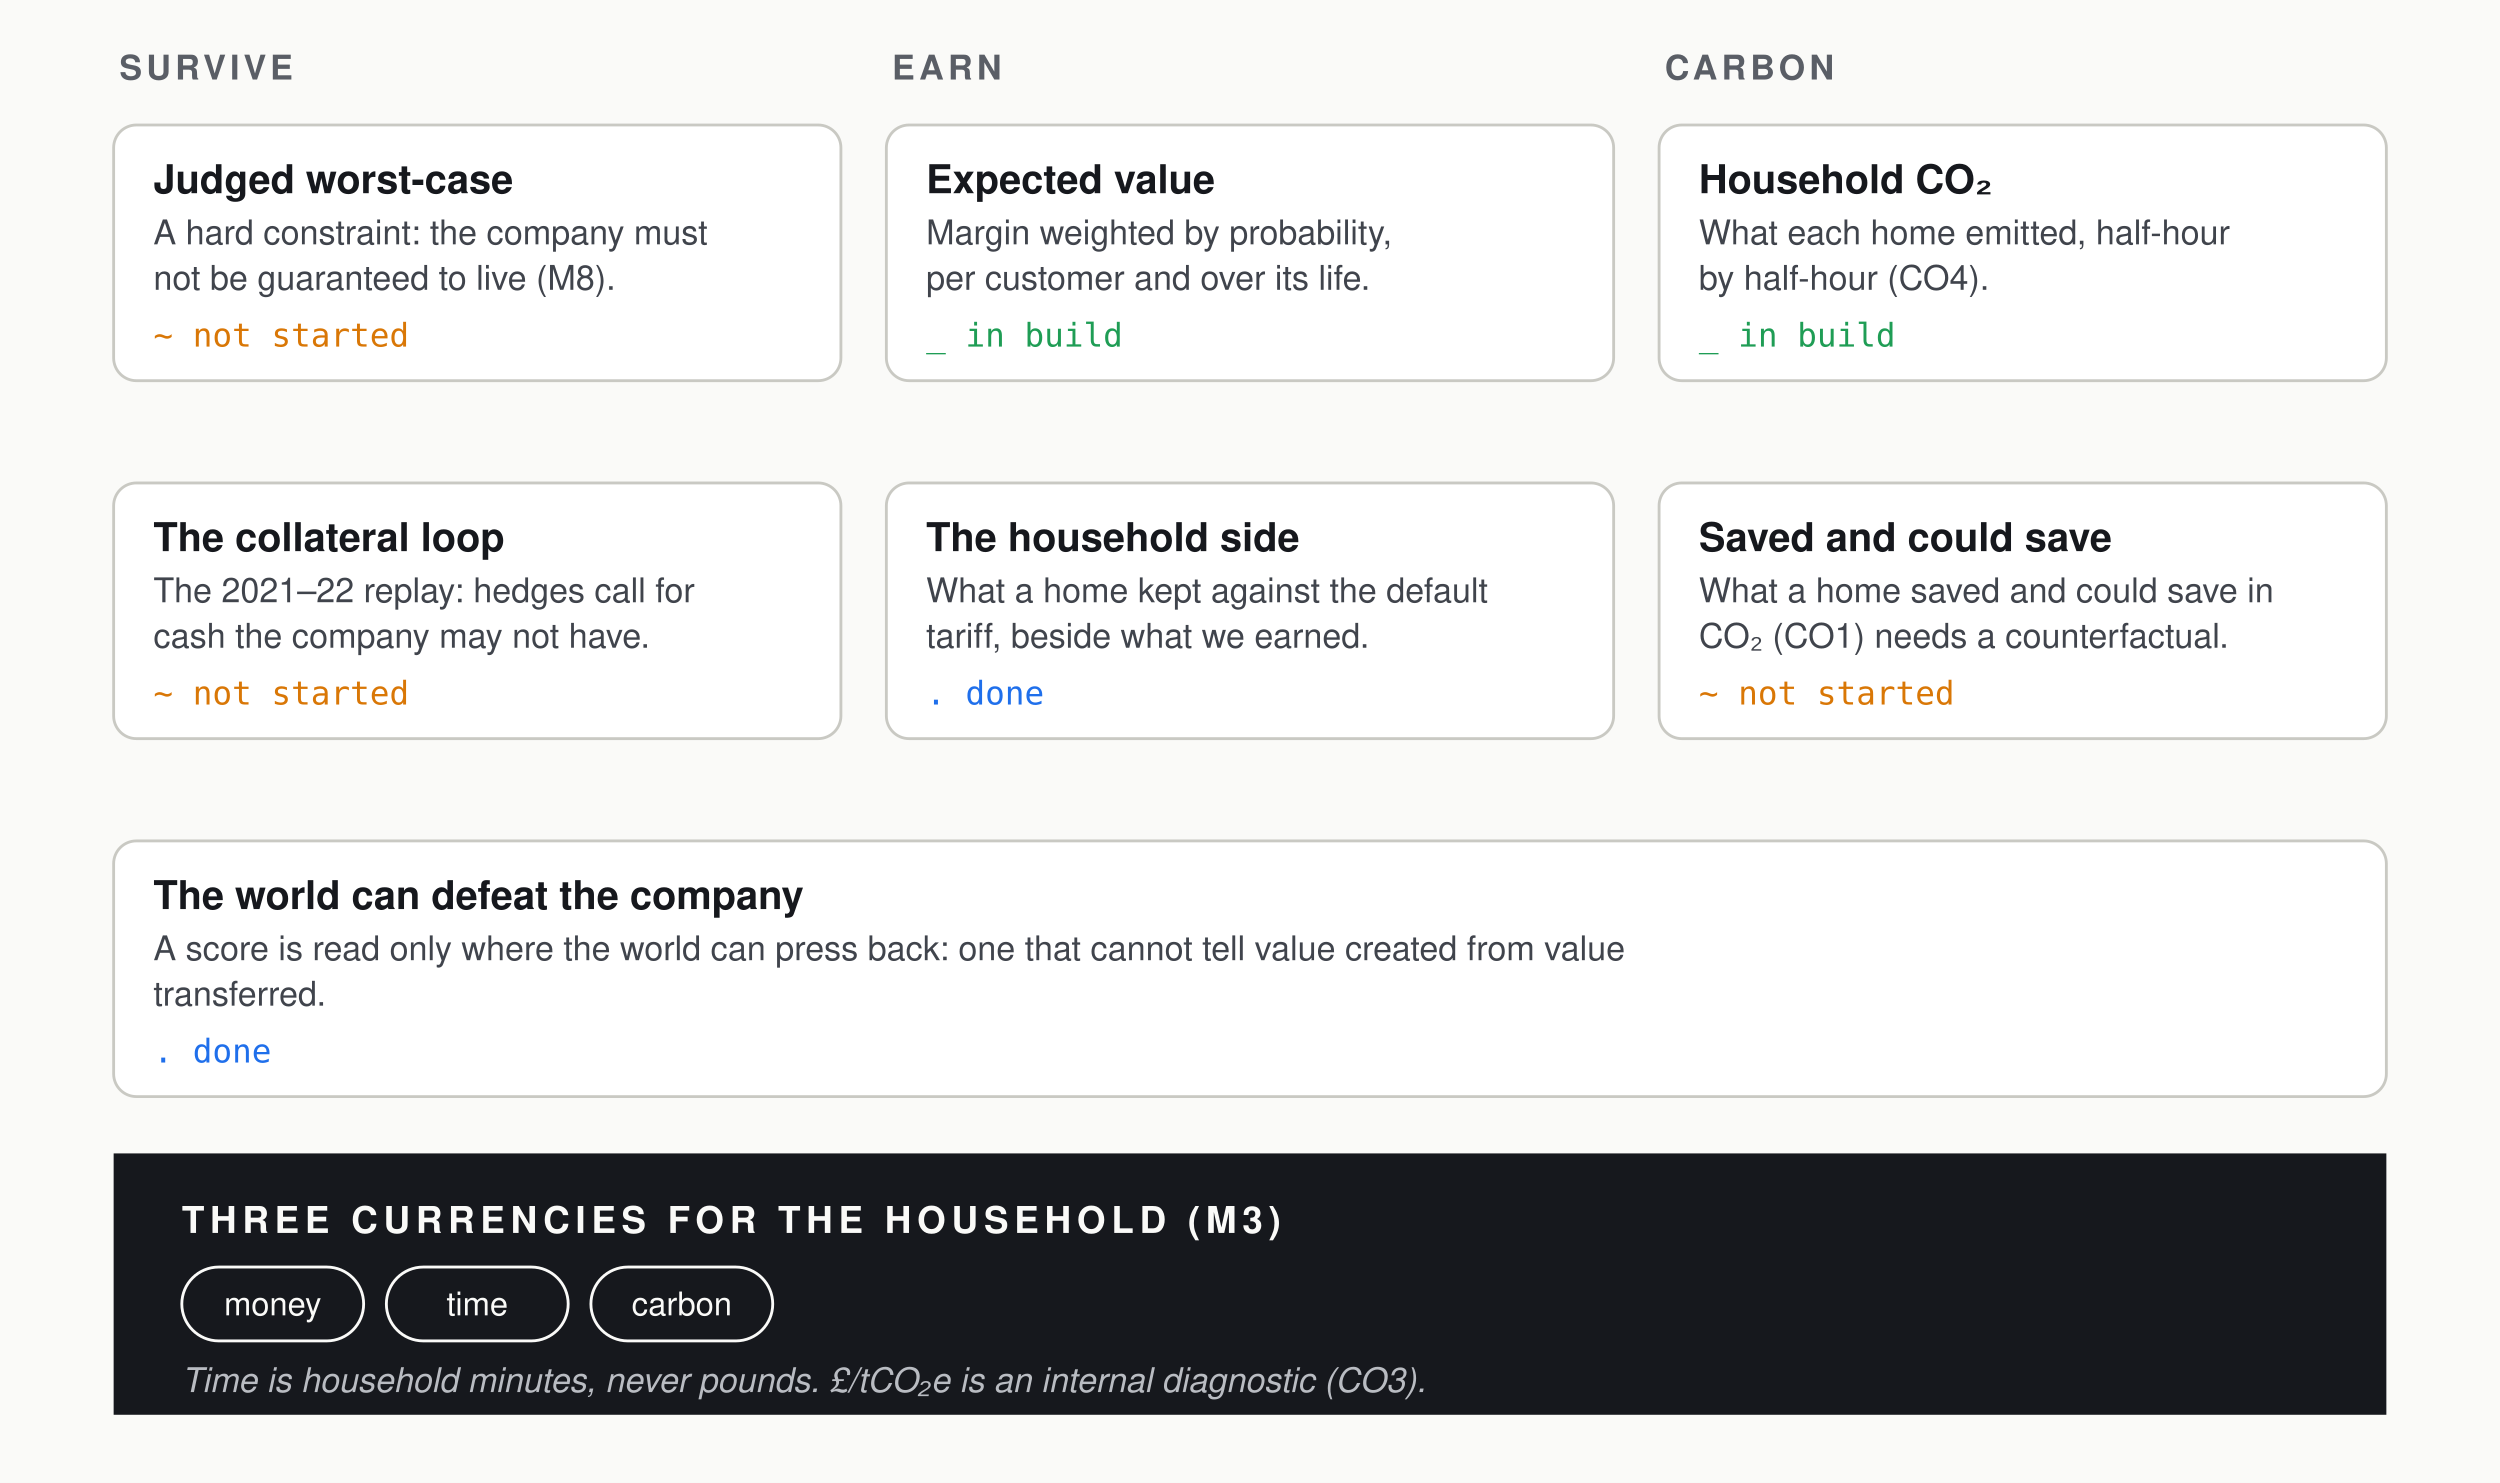
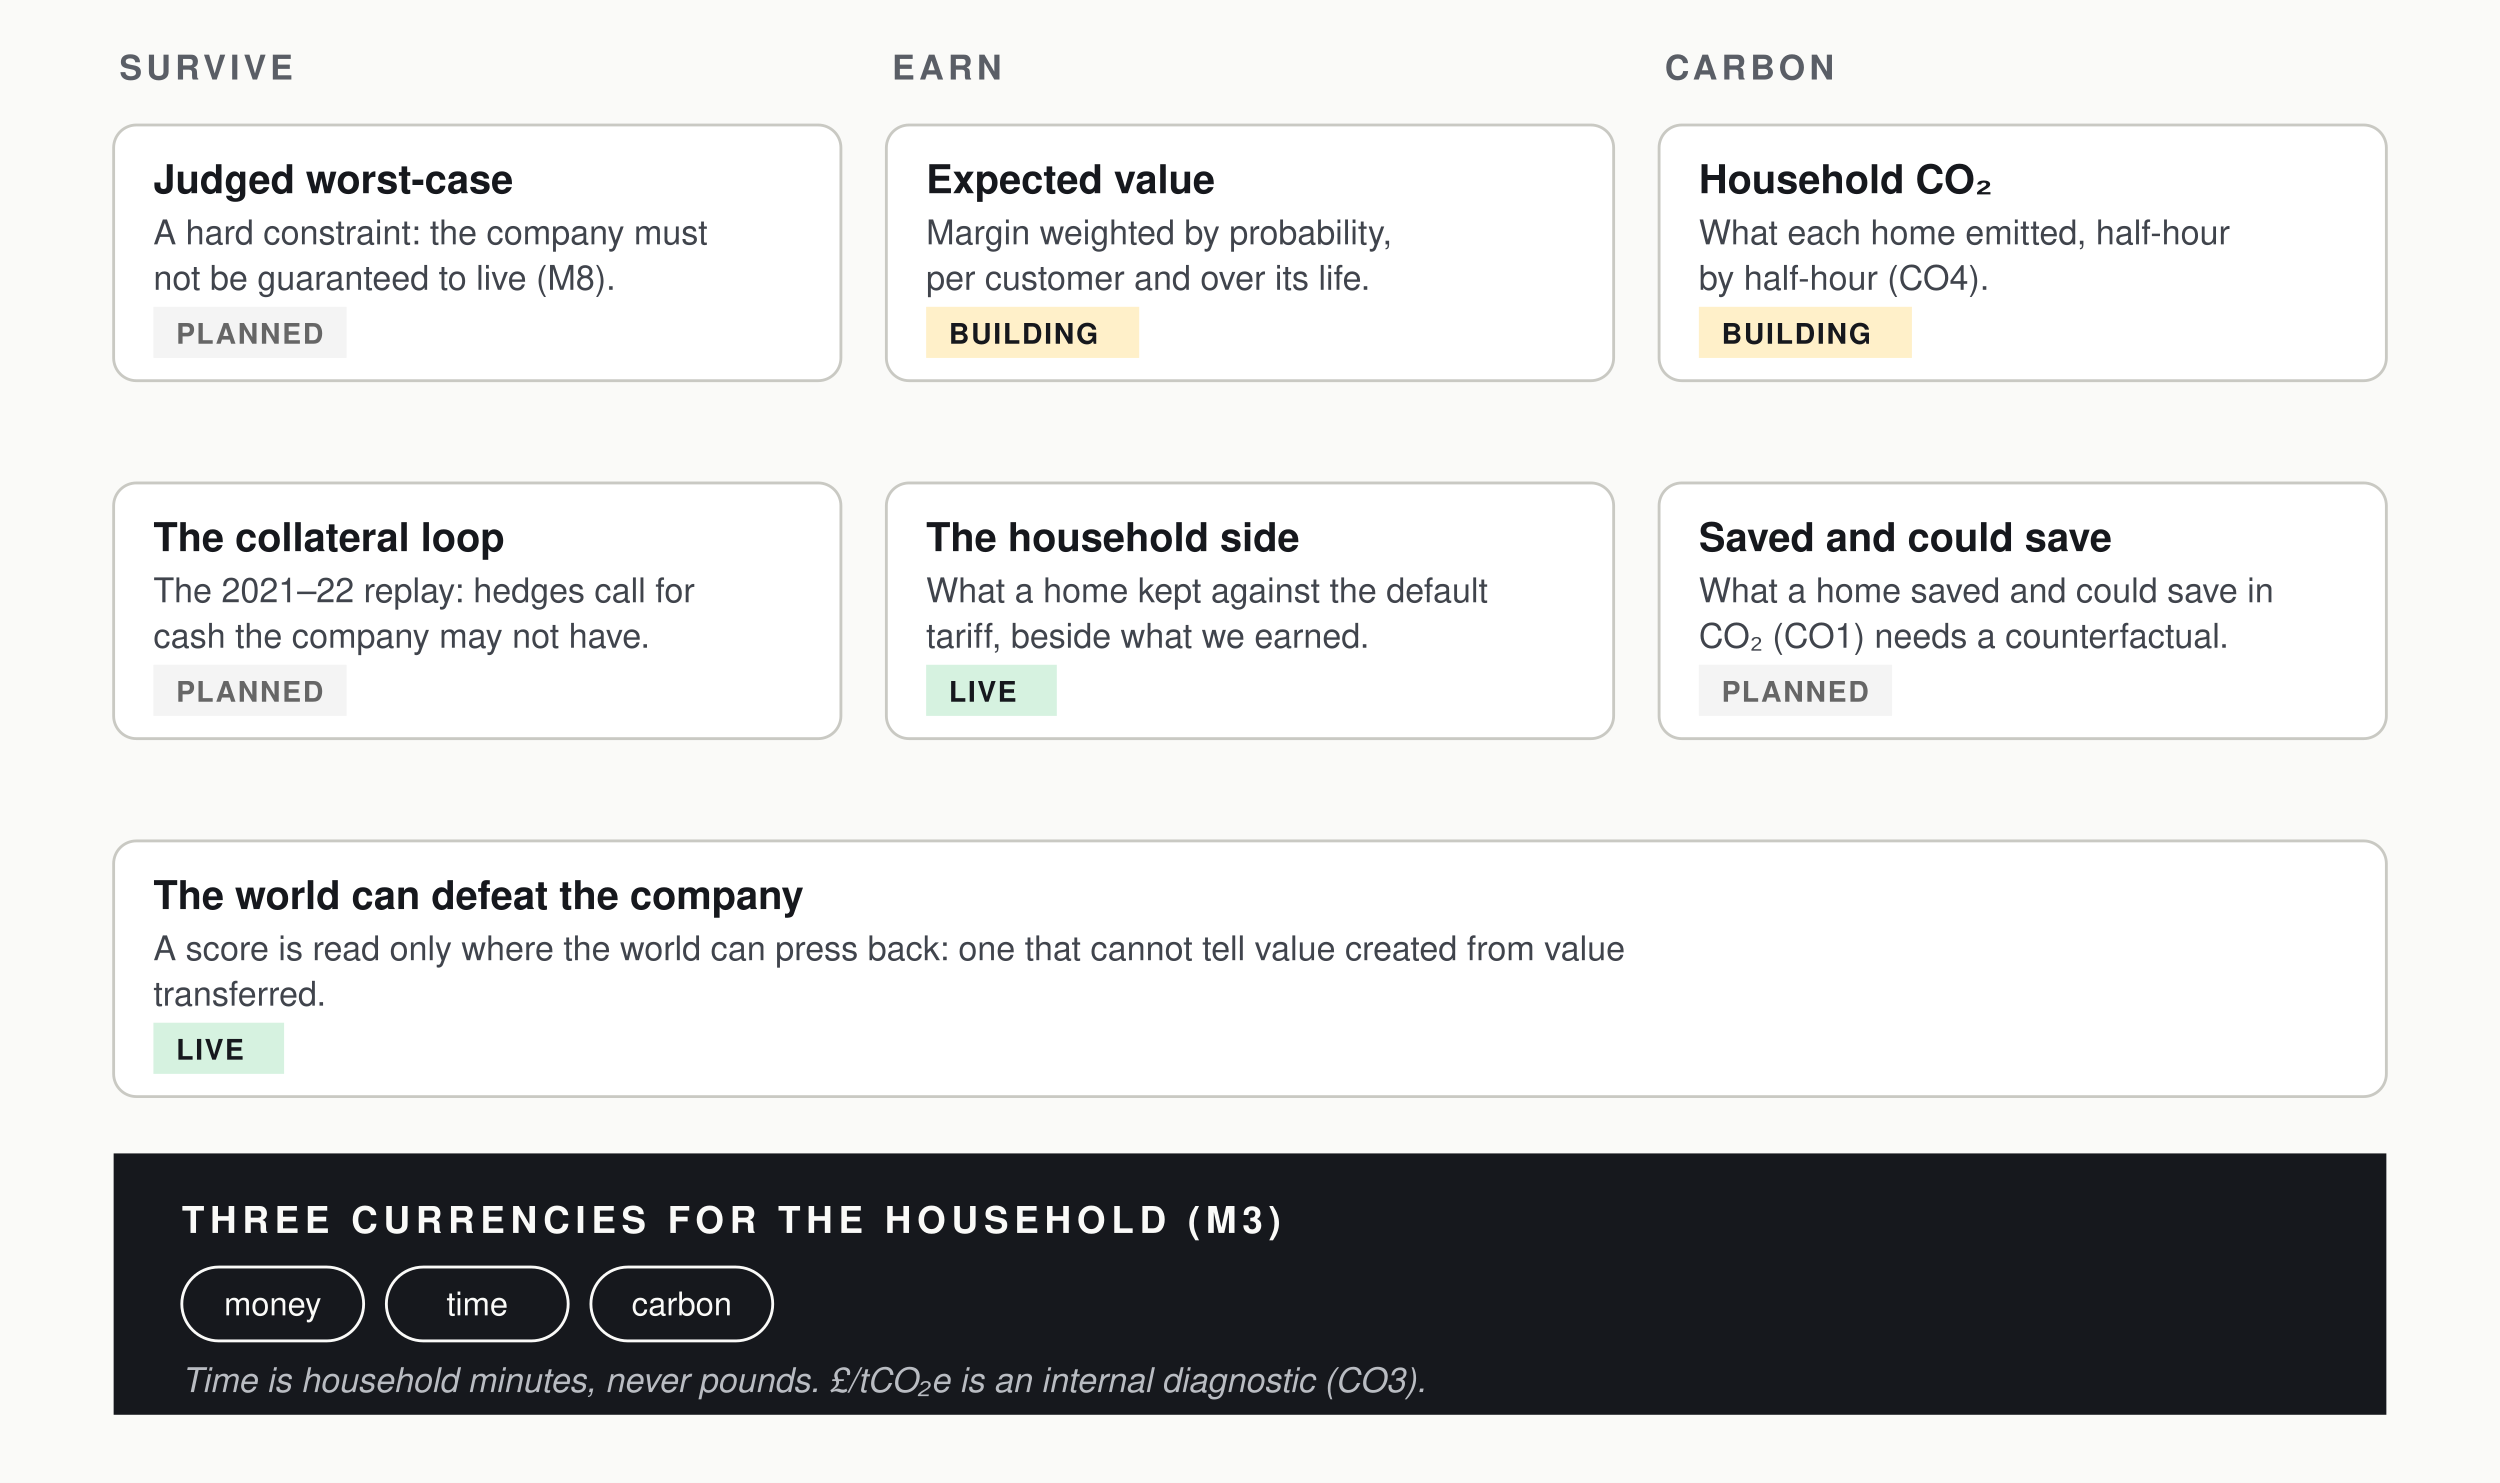
<svg xmlns="http://www.w3.org/2000/svg" width="880" height="522" viewBox="0 0 880 522" font-family="'Helvetica Neue', Helvetica, Arial, sans-serif">
  <defs>
    <marker id="arr" viewBox="0 0 10 10" refX="8" refY="5" markerWidth="7" markerHeight="7" orient="auto-start-reverse">
      <path d="M0,0 L10,5 L0,10 z" fill="#16181D" />
    </marker>
  </defs>
  <rect width="880" height="522" fill="#FAFAF8" />
  <text x="42" y="28" font-size="12" font-weight="700" letter-spacing="1.5" fill="#5A5E66">SURVIVE</text>
  <text x="314" y="28" font-size="12" font-weight="700" letter-spacing="1.5" fill="#5A5E66">EARN</text>
  <text x="586" y="28" font-size="12" font-weight="700" letter-spacing="1.5" fill="#5A5E66">CARBON</text>
  <rect x="40" y="44" width="256" height="90" rx="8" fill="#FFFFFF" stroke="#C9C9C3" />
  <text x="54" y="68" font-size="14" font-weight="700" fill="#16181D">Judged worst-case</text>
  <text x="54" y="86" font-size="12" fill="#40444C">A hard constraint: the company must</text>
  <text x="54" y="102" font-size="12" fill="#40444C">not be guaranteed to live (M8).</text>
-   <text x="54" y="122" font-family="'SF Mono', Menlo, Consolas, monospace" font-size="11.5" fill="#D97706">~ not started</text>
+   <rect x="54" y="108" width="68" height="18" fill="#F4F4F4" />
+   <text x="62" y="121" font-size="10" font-weight="700" letter-spacing="0.6" fill="#666666">PLANNED</text>
  <rect x="312" y="44" width="256" height="90" rx="8" fill="#FFFFFF" stroke="#C9C9C3" />
  <text x="326" y="68" font-size="14" font-weight="700" fill="#16181D">Expected value</text>
  <text x="326" y="86" font-size="12" fill="#40444C">Margin weighted by probability,</text>
  <text x="326" y="102" font-size="12" fill="#40444C">per customer and over its life.</text>
-   <text x="326" y="122" font-family="'SF Mono', Menlo, Consolas, monospace" font-size="11.5" fill="#1F9D55">_ in build</text>
+   <rect x="326" y="108" width="75" height="18" fill="#FFF0C9" />
+   <text x="334" y="121" font-size="10" font-weight="700" letter-spacing="0.6" fill="#16181D">BUILDING</text>
  <rect x="584" y="44" width="256" height="90" rx="8" fill="#FFFFFF" stroke="#C9C9C3" />
  <text x="598" y="68" font-size="14" font-weight="700" fill="#16181D">Household CO₂</text>
  <text x="598" y="86" font-size="12" fill="#40444C">What each home emitted, half-hour</text>
  <text x="598" y="102" font-size="12" fill="#40444C">by half-hour (CO4).</text>
-   <text x="598" y="122" font-family="'SF Mono', Menlo, Consolas, monospace" font-size="11.5" fill="#1F9D55">_ in build</text>
+   <rect x="598" y="108" width="75" height="18" fill="#FFF0C9" />
+   <text x="606" y="121" font-size="10" font-weight="700" letter-spacing="0.6" fill="#16181D">BUILDING</text>
  <rect x="40" y="170" width="256" height="90" rx="8" fill="#FFFFFF" stroke="#C9C9C3" />
  <text x="54" y="194" font-size="14" font-weight="700" fill="#16181D">The collateral loop</text>
  <text x="54" y="212" font-size="12" fill="#40444C">The 2021–22 replay: hedges call for</text>
  <text x="54" y="228" font-size="12" fill="#40444C">cash the company may not have.</text>
-   <text x="54" y="248" font-family="'SF Mono', Menlo, Consolas, monospace" font-size="11.5" fill="#D97706">~ not started</text>
+   <rect x="54" y="234" width="68" height="18" fill="#F4F4F4" />
+   <text x="62" y="247" font-size="10" font-weight="700" letter-spacing="0.6" fill="#666666">PLANNED</text>
  <rect x="312" y="170" width="256" height="90" rx="8" fill="#FFFFFF" stroke="#C9C9C3" />
  <text x="326" y="194" font-size="14" font-weight="700" fill="#16181D">The household side</text>
  <text x="326" y="212" font-size="12" fill="#40444C">What a home kept against the default</text>
  <text x="326" y="228" font-size="12" fill="#40444C">tariff, beside what we earned.</text>
-   <text x="326" y="248" font-family="'SF Mono', Menlo, Consolas, monospace" font-size="11.5" fill="#1F6FEB">. done</text>
+   <rect x="326" y="234" width="46" height="18" fill="#D6F2E0" />
+   <text x="334" y="247" font-size="10" font-weight="700" letter-spacing="0.6" fill="#16181D">LIVE</text>
  <rect x="584" y="170" width="256" height="90" rx="8" fill="#FFFFFF" stroke="#C9C9C3" />
  <text x="598" y="194" font-size="14" font-weight="700" fill="#16181D">Saved and could save</text>
  <text x="598" y="212" font-size="12" fill="#40444C">What a home saved and could save in</text>
  <text x="598" y="228" font-size="12" fill="#40444C">CO₂ (CO1) needs a counterfactual.</text>
-   <text x="598" y="248" font-family="'SF Mono', Menlo, Consolas, monospace" font-size="11.5" fill="#D97706">~ not started</text>
+   <rect x="598" y="234" width="68" height="18" fill="#F4F4F4" />
+   <text x="606" y="247" font-size="10" font-weight="700" letter-spacing="0.6" fill="#666666">PLANNED</text>
  <rect x="40" y="296" width="800" height="90" rx="8" fill="#FFFFFF" stroke="#C9C9C3" />
  <text x="54" y="320" font-size="14" font-weight="700" fill="#16181D">The world can defeat the company</text>
  <text x="54" y="338" font-size="12" fill="#40444C">A score is read only where the world can press back: one that cannot tell value created from value</text>
  <text x="54" y="354" font-size="12" fill="#40444C">transferred.</text>
-   <text x="54" y="374" font-family="'SF Mono', Menlo, Consolas, monospace" font-size="11.5" fill="#1F6FEB">. done</text>
+   <rect x="54" y="360" width="46" height="18" fill="#D6F2E0" />
+   <text x="62" y="373" font-size="10" font-weight="700" letter-spacing="0.6" fill="#16181D">LIVE</text>
  <rect x="40" y="406" width="800" height="92" fill="#16181D" />
  <text x="64" y="434" font-size="13" font-weight="700" letter-spacing="2" fill="#FAFAF8">THREE CURRENCIES FOR THE HOUSEHOLD (M3)</text>
  <rect x="64" y="446" width="64" height="26" rx="13" fill="none" stroke="#FAFAF8" />
  <text x="96" y="463" font-size="11.5" text-anchor="middle" fill="#FAFAF8">money</text>
  <rect x="136" y="446" width="64" height="26" rx="13" fill="none" stroke="#FAFAF8" />
  <text x="168" y="463" font-size="11.5" text-anchor="middle" fill="#FAFAF8">time</text>
  <rect x="208" y="446" width="64" height="26" rx="13" fill="none" stroke="#FAFAF8" />
  <text x="240" y="463" font-size="11.5" text-anchor="middle" fill="#FAFAF8">carbon</text>
  <text x="64" y="490" font-size="12" font-style="italic" fill="#B9BCC2">Time is household minutes, never pounds. £/tCO₂e is an internal diagnostic (CO3).</text>
</svg>
